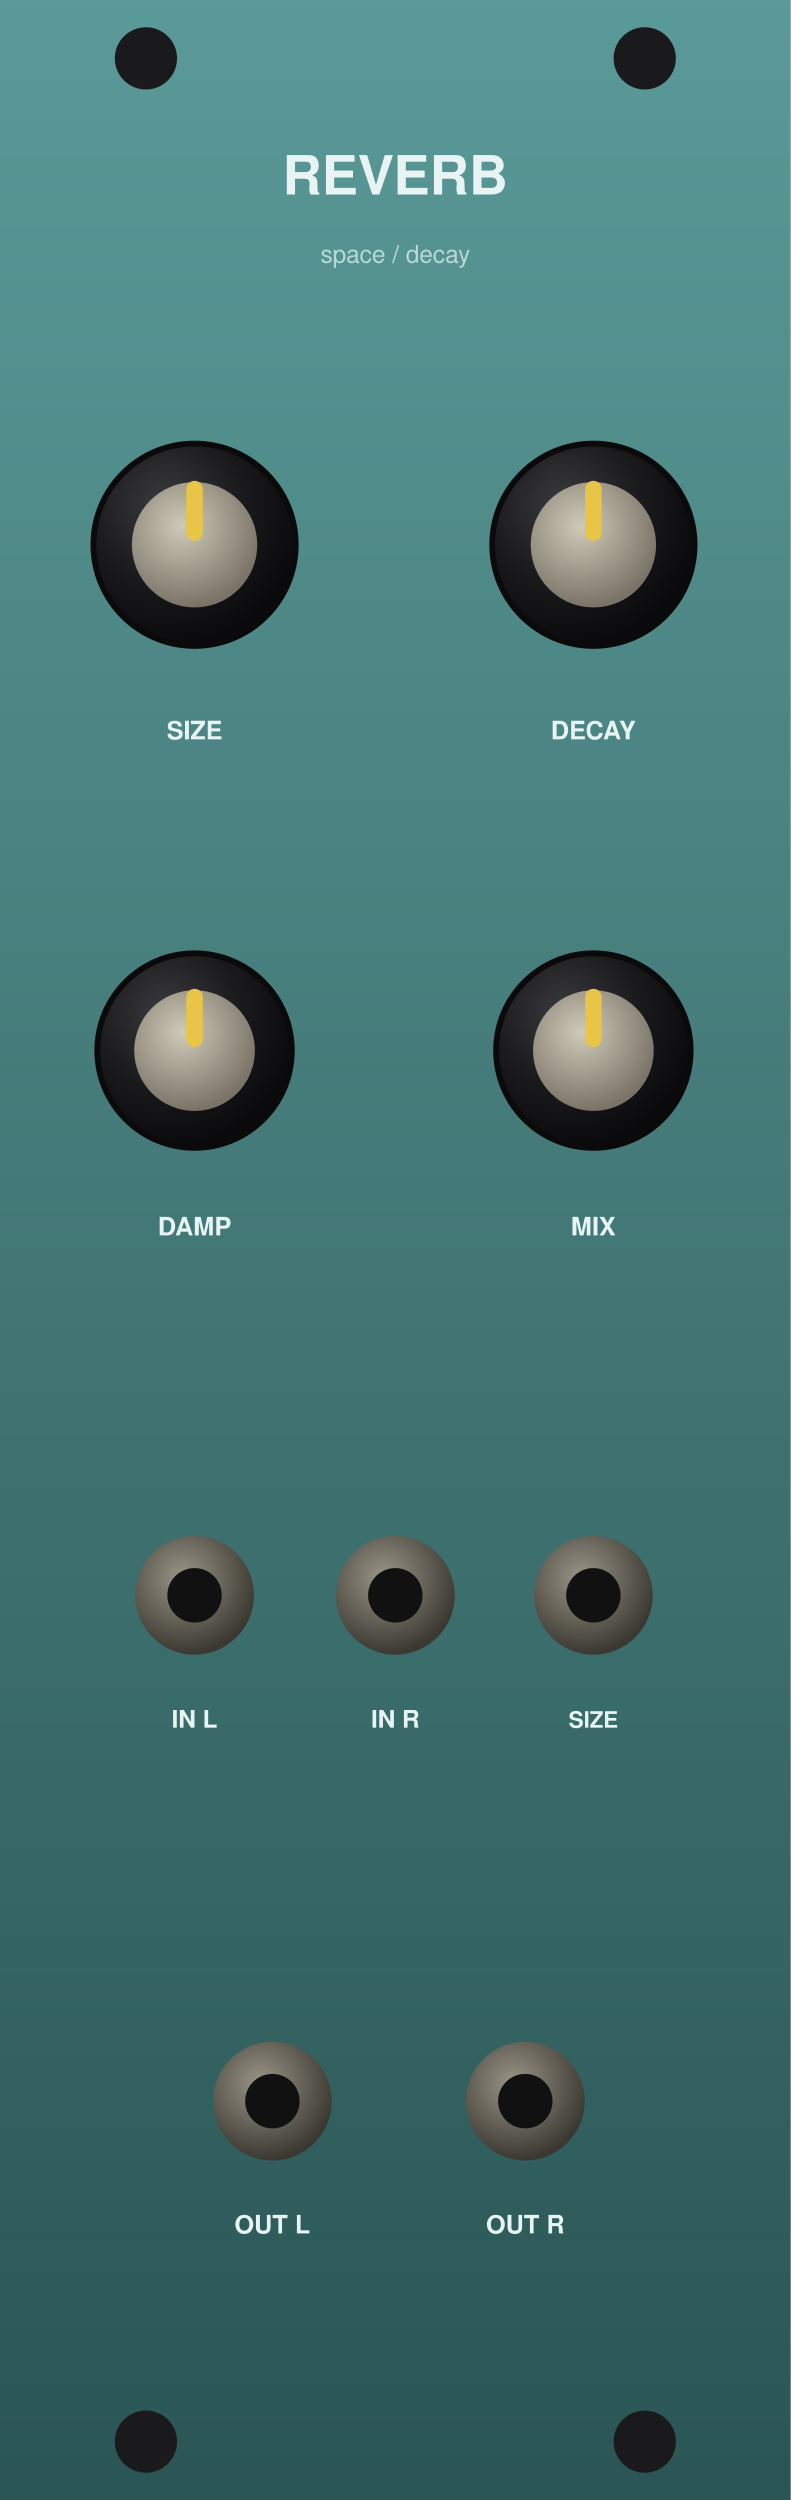
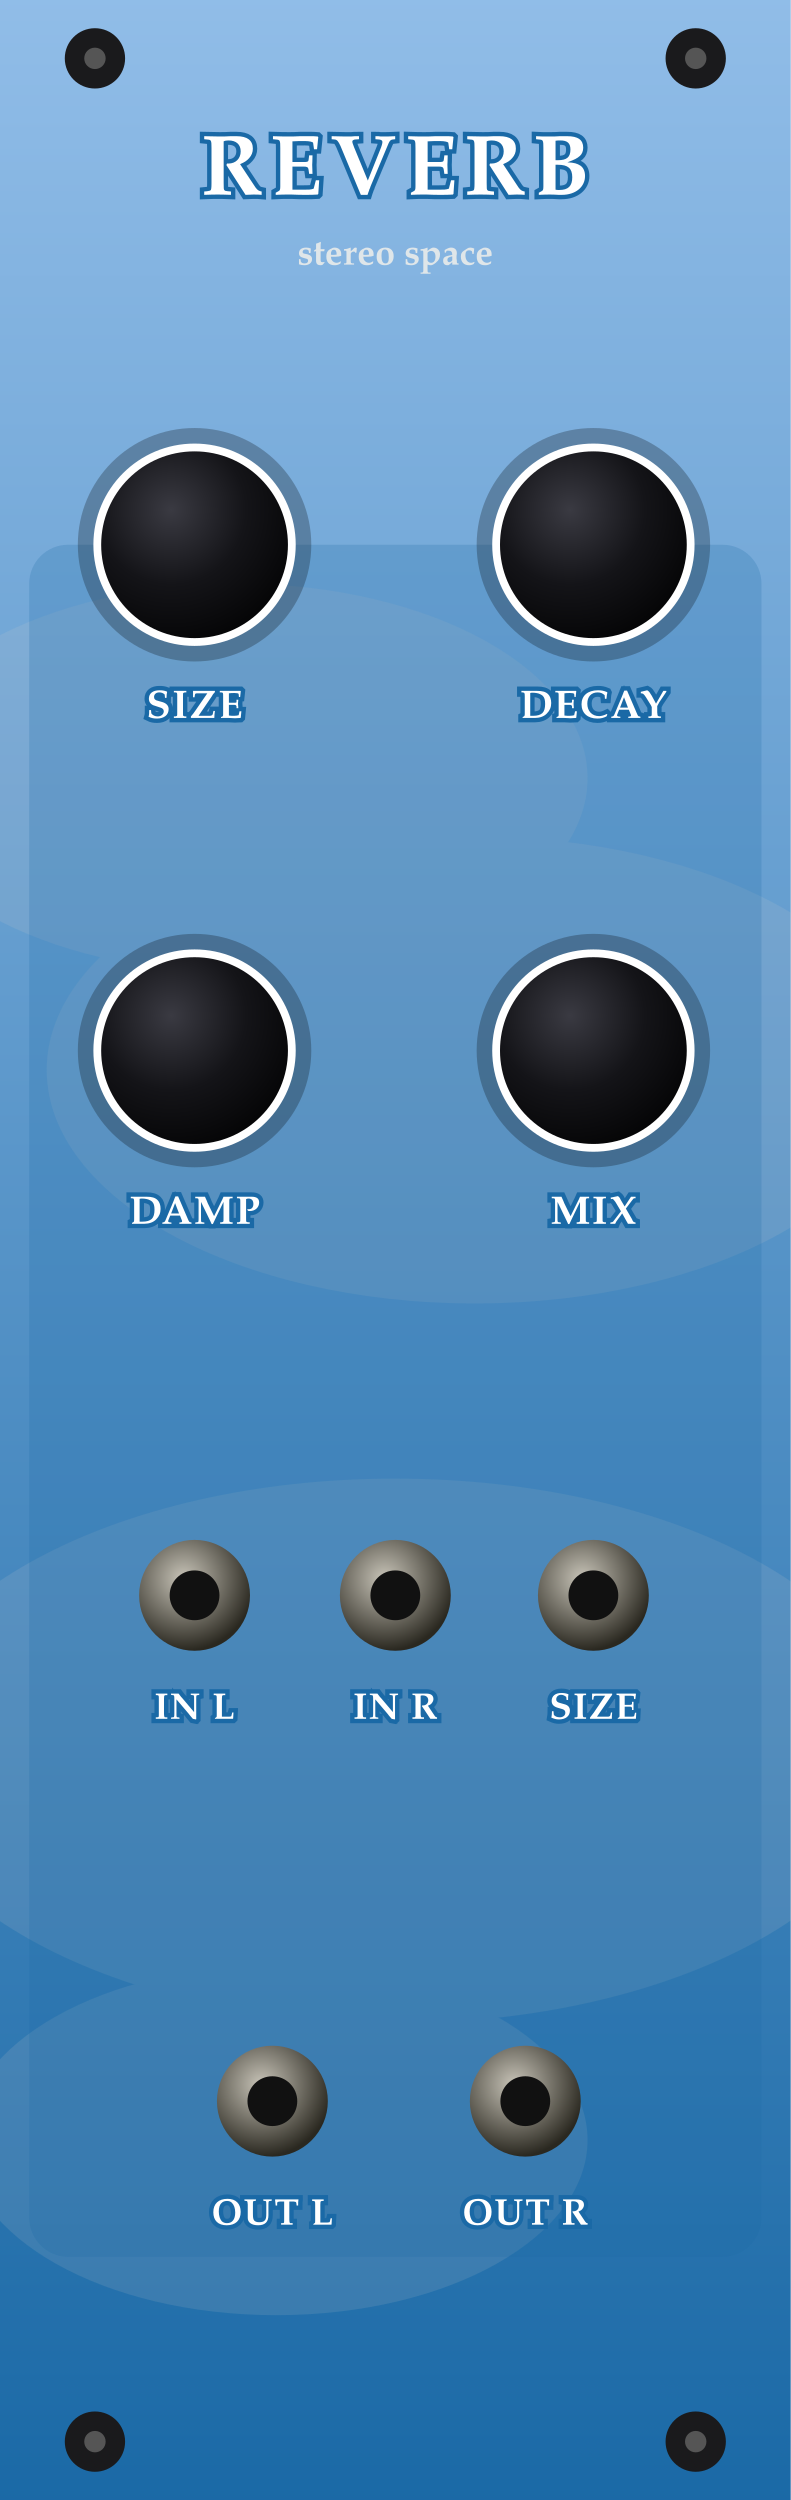
<svg xmlns="http://www.w3.org/2000/svg" width="40.64mm" height="128.5mm" viewBox="0 0 40.64 128.5" preserveAspectRatio="none">
  <defs>
-     <linearGradient id="alu" x1="0" y1="0" x2="0" y2="1">
-       <stop offset="0" stop-color="#5a9a98" />
-       <stop offset="1" stop-color="#2a5554" />
+     <linearGradient id="reverbalu" x1="0" y1="0" x2="0" y2="1">
+       <stop offset="0" stop-color="#91bde8" />
+       <stop offset="1" stop-color="#1a69a6" />
    </linearGradient>
-     <radialGradient id="knobBody" cx="35%" cy="30%" r="70%">
-       <stop offset="0" stop-color="#3a3a3e" />
-       <stop offset=".55" stop-color="#1a1a1c" />
-       <stop offset="1" stop-color="#0a0a0c" />
+     <radialGradient id="reverbwell" cx="38%" cy="32%" r="70%">
+       <stop offset="0" stop-color="#3a3a42" />
+       <stop offset=".55" stop-color="#141418" />
+       <stop offset="1" stop-color="#050506" />
    </radialGradient>
-     <radialGradient id="knobCap" cx="40%" cy="35%" r="65%">
-       <stop offset="0" stop-color="#cfc9b8" />
-       <stop offset="1" stop-color="#7a7468" />
-     </radialGradient>
-     <radialGradient id="jackRing" cx="40%" cy="35%" r="65%">
-       <stop offset="0" stop-color="#9a9588" />
-       <stop offset="1" stop-color="#3a3830" />
+     <radialGradient id="reverbjack" cx="40%" cy="35%" r="65%">
+       <stop offset="0" stop-color="#c8c4b8" />
+       <stop offset="1" stop-color="#2a2820" />
    </radialGradient>
  </defs>
-   <rect width="40.64" height="128.5" fill="url(#alu)" />
-   <circle cx="7.5" cy="3" r="1.6" fill="#1a1a1c" />
-   <circle cx="33.14" cy="3" r="1.6" fill="#1a1a1c" />
-   <circle cx="7.5" cy="125.5" r="1.6" fill="#1a1a1c" />
-   <circle cx="33.14" cy="125.5" r="1.6" fill="#1a1a1c" />
-   <text x="20.32" y="10" text-anchor="middle" font-family="Helvetica, Arial, sans-serif" font-size="2.8" font-weight="700" fill="#e8f4f4">REVERB</text>
-   <text x="20.32" y="13.5" text-anchor="middle" font-family="Helvetica, Arial, sans-serif" font-size="1.25" fill="#b8d8d6">space / decay</text>
-   <g transform="translate(10,28)">
-     <circle r="5.2" fill="url(#knobBody)" stroke="#0a0a0a" stroke-width=".3" />
-     <circle r="3.22" fill="url(#knobCap)" />
-     <line x1="0" y1="-2.86" x2="0" y2="-0.62" stroke="#e8c547" stroke-width=".85" stroke-linecap="round" />
+   <rect width="40.64" height="128.5" fill="url(#reverbalu)" />
+   <g opacity="0.45">
+     <g opacity=".3" fill="#cbc9c7">
+       <ellipse cx="12.2" cy="40" rx="18" ry="10" />
+       <ellipse cx="24.4" cy="55" rx="22" ry="12" />
+       <ellipse cx="20.3" cy="90" rx="26" ry="14" />
+       <ellipse cx="14.2" cy="110" rx="16" ry="9" />
+     </g>
  </g>
-   <text x="10" y="38" text-anchor="middle" font-family="Helvetica, Arial, sans-serif" font-size="1.3" font-weight="700" fill="#e8f4f4">SIZE</text>
-   <g transform="translate(30.5,28)">
-     <circle r="5.2" fill="url(#knobBody)" stroke="#0a0a0a" stroke-width=".3" />
-     <circle r="3.22" fill="url(#knobCap)" />
-     <line x1="0" y1="-2.86" x2="0" y2="-0.62" stroke="#e8c547" stroke-width=".85" stroke-linecap="round" />
-   </g>
-   <text x="30.5" y="38" text-anchor="middle" font-family="Helvetica, Arial, sans-serif" font-size="1.3" font-weight="700" fill="#e8f4f4">DECAY</text>
-   <g transform="translate(10,54)">
-     <circle r="5" fill="url(#knobBody)" stroke="#0a0a0a" stroke-width=".3" />
-     <circle r="3.10" fill="url(#knobCap)" />
-     <line x1="0" y1="-2.75" x2="0" y2="-0.60" stroke="#e8c547" stroke-width=".85" stroke-linecap="round" />
-   </g>
-   <text x="10" y="63.5" text-anchor="middle" font-family="Helvetica, Arial, sans-serif" font-size="1.3" font-weight="700" fill="#e8f4f4">DAMP</text>
-   <g transform="translate(30.5,54)">
-     <circle r="5" fill="url(#knobBody)" stroke="#0a0a0a" stroke-width=".3" />
-     <circle r="3.10" fill="url(#knobCap)" />
-     <line x1="0" y1="-2.75" x2="0" y2="-0.60" stroke="#e8c547" stroke-width=".85" stroke-linecap="round" />
-   </g>
-   <text x="30.5" y="63.5" text-anchor="middle" font-family="Helvetica, Arial, sans-serif" font-size="1.3" font-weight="700" fill="#e8f4f4">MIX</text>
-   <g transform="translate(10,82)">
-     <circle r="3.05" fill="url(#jackRing)" />
-     <circle r="1.4" fill="#111" />
-   </g>
-   <text x="10" y="88.8" text-anchor="middle" font-family="Helvetica, Arial, sans-serif" font-size="1.25" font-weight="700" fill="#e8f4f4">IN L</text>
-   <g transform="translate(20.32,82)">
-     <circle r="3.05" fill="url(#jackRing)" />
-     <circle r="1.4" fill="#111" />
-   </g>
-   <text x="20.32" y="88.8" text-anchor="middle" font-family="Helvetica, Arial, sans-serif" font-size="1.25" font-weight="700" fill="#e8f4f4">IN R</text>
-   <g transform="translate(30.5,82)">
-     <circle r="3.05" fill="url(#jackRing)" />
-     <circle r="1.4" fill="#111" />
-   </g>
-   <text x="30.5" y="88.8" text-anchor="middle" font-family="Helvetica, Arial, sans-serif" font-size="1.15" font-weight="700" fill="#e8f4f4">SIZE</text>
-   <g transform="translate(14,108)">
-     <circle r="3.05" fill="url(#jackRing)" />
-     <circle r="1.4" fill="#111" />
-   </g>
-   <text x="14" y="114.8" text-anchor="middle" font-family="Helvetica, Arial, sans-serif" font-size="1.3" font-weight="700" fill="#e8f4f4">OUT L</text>
-   <g transform="translate(27,108)">
-     <circle r="3.05" fill="url(#jackRing)" />
-     <circle r="1.4" fill="#111" />
-   </g>
-   <text x="27" y="114.8" text-anchor="middle" font-family="Helvetica, Arial, sans-serif" font-size="1.3" font-weight="700" fill="#e8f4f4">OUT R</text>
+   <rect x="1.5" y="28" width="37.64" height="88" rx="2" fill="#1a69a6" opacity=".22" />
+   <circle cx="4.88" cy="3" r="1.55" fill="#1a1a1c" />
+   <circle cx="4.88" cy="3" r=".55" fill="#555" />
+   <circle cx="35.76" cy="3" r="1.55" fill="#1a1a1c" />
+   <circle cx="35.76" cy="3" r=".55" fill="#555" />
+   <circle cx="4.88" cy="125.5" r="1.55" fill="#1a1a1c" />
+   <circle cx="4.88" cy="125.5" r=".55" fill="#555" />
+   <circle cx="35.76" cy="125.5" r="1.55" fill="#1a1a1c" />
+   <circle cx="35.76" cy="125.5" r=".55" fill="#555" />
+   <text x="20.32" y="10" text-anchor="middle" font-family="Georgia, &quot;Palatino Linotype&quot;, &quot;Book Antiqua&quot;, serif" font-size="4.4" letter-spacing="0.35" font-weight="900" fill="#ffffff" stroke="#1a69a6" stroke-width="0.45" paint-order="stroke fill">REVERB</text>
+   <text x="20.32" y="13.6" text-anchor="middle" font-family="Georgia, &quot;Palatino Linotype&quot;, &quot;Book Antiqua&quot;, serif" font-size="1.85" font-weight="600" fill="#dfe6e9">stereo space</text>
+   <circle cx="10.00" cy="28.00" r="6.00" fill="#000" opacity=".25" />
+   <circle cx="10.00" cy="28.00" r="5.00" fill="url(#reverbwell)" stroke="#ffffff" stroke-width=".4" />
+   <text x="10.00" y="36.90" text-anchor="middle" font-family="Georgia, &quot;Palatino Linotype&quot;, &quot;Book Antiqua&quot;, serif" font-size="2.05" letter-spacing="0.08" font-weight="700" fill="#ffffff" stroke="#1a69a6" stroke-width="0.45" paint-order="stroke fill">SIZE</text>
+   <circle cx="30.50" cy="28.00" r="6.00" fill="#000" opacity=".25" />
+   <circle cx="30.50" cy="28.00" r="5.00" fill="url(#reverbwell)" stroke="#ffffff" stroke-width=".4" />
+   <text x="30.50" y="36.90" text-anchor="middle" font-family="Georgia, &quot;Palatino Linotype&quot;, &quot;Book Antiqua&quot;, serif" font-size="2.05" letter-spacing="0.08" font-weight="700" fill="#ffffff" stroke="#1a69a6" stroke-width="0.45" paint-order="stroke fill">DECAY</text>
+   <circle cx="10.00" cy="54.00" r="6.00" fill="#000" opacity=".25" />
+   <circle cx="10.00" cy="54.00" r="5.00" fill="url(#reverbwell)" stroke="#ffffff" stroke-width=".4" />
+   <text x="10.00" y="62.90" text-anchor="middle" font-family="Georgia, &quot;Palatino Linotype&quot;, &quot;Book Antiqua&quot;, serif" font-size="2.05" letter-spacing="0.08" font-weight="700" fill="#ffffff" stroke="#1a69a6" stroke-width="0.45" paint-order="stroke fill">DAMP</text>
+   <circle cx="30.50" cy="54.00" r="6.00" fill="#000" opacity=".25" />
+   <circle cx="30.50" cy="54.00" r="5.00" fill="url(#reverbwell)" stroke="#ffffff" stroke-width=".4" />
+   <text x="30.50" y="62.90" text-anchor="middle" font-family="Georgia, &quot;Palatino Linotype&quot;, &quot;Book Antiqua&quot;, serif" font-size="2.05" letter-spacing="0.08" font-weight="700" fill="#ffffff" stroke="#1a69a6" stroke-width="0.45" paint-order="stroke fill">MIX</text>
+   <circle cx="10.00" cy="82.00" r="2.85" fill="url(#reverbjack)" />
+   <circle cx="10.00" cy="82.00" r="1.28" fill="#111" />
+   <text x="10.00" y="88.35" text-anchor="middle" font-family="Georgia, &quot;Palatino Linotype&quot;, &quot;Book Antiqua&quot;, serif" font-size="1.9" letter-spacing="0.06" font-weight="700" fill="#ffffff" stroke="#1a69a6" stroke-width="0.45" paint-order="stroke fill">IN L</text>
+   <circle cx="20.32" cy="82.00" r="2.85" fill="url(#reverbjack)" />
+   <circle cx="20.32" cy="82.00" r="1.28" fill="#111" />
+   <text x="20.32" y="88.35" text-anchor="middle" font-family="Georgia, &quot;Palatino Linotype&quot;, &quot;Book Antiqua&quot;, serif" font-size="1.9" letter-spacing="0.06" font-weight="700" fill="#ffffff" stroke="#1a69a6" stroke-width="0.45" paint-order="stroke fill">IN R</text>
+   <circle cx="30.50" cy="82.00" r="2.85" fill="url(#reverbjack)" />
+   <circle cx="30.50" cy="82.00" r="1.28" fill="#111" />
+   <text x="30.50" y="88.35" text-anchor="middle" font-family="Georgia, &quot;Palatino Linotype&quot;, &quot;Book Antiqua&quot;, serif" font-size="1.9" letter-spacing="0.06" font-weight="700" fill="#ffffff" stroke="#1a69a6" stroke-width="0.45" paint-order="stroke fill">SIZE</text>
+   <circle cx="14.00" cy="108.00" r="2.85" fill="url(#reverbjack)" />
+   <circle cx="14.00" cy="108.00" r="1.28" fill="#111" />
+   <text x="14.00" y="114.35" text-anchor="middle" font-family="Georgia, &quot;Palatino Linotype&quot;, &quot;Book Antiqua&quot;, serif" font-size="1.9" letter-spacing="0.06" font-weight="700" fill="#ffffff" stroke="#1a69a6" stroke-width="0.45" paint-order="stroke fill">OUT L</text>
+   <circle cx="27.00" cy="108.00" r="2.85" fill="url(#reverbjack)" />
+   <circle cx="27.00" cy="108.00" r="1.28" fill="#111" />
+   <text x="27.00" y="114.35" text-anchor="middle" font-family="Georgia, &quot;Palatino Linotype&quot;, &quot;Book Antiqua&quot;, serif" font-size="1.9" letter-spacing="0.06" font-weight="700" fill="#ffffff" stroke="#1a69a6" stroke-width="0.45" paint-order="stroke fill">OUT R</text>
</svg>
